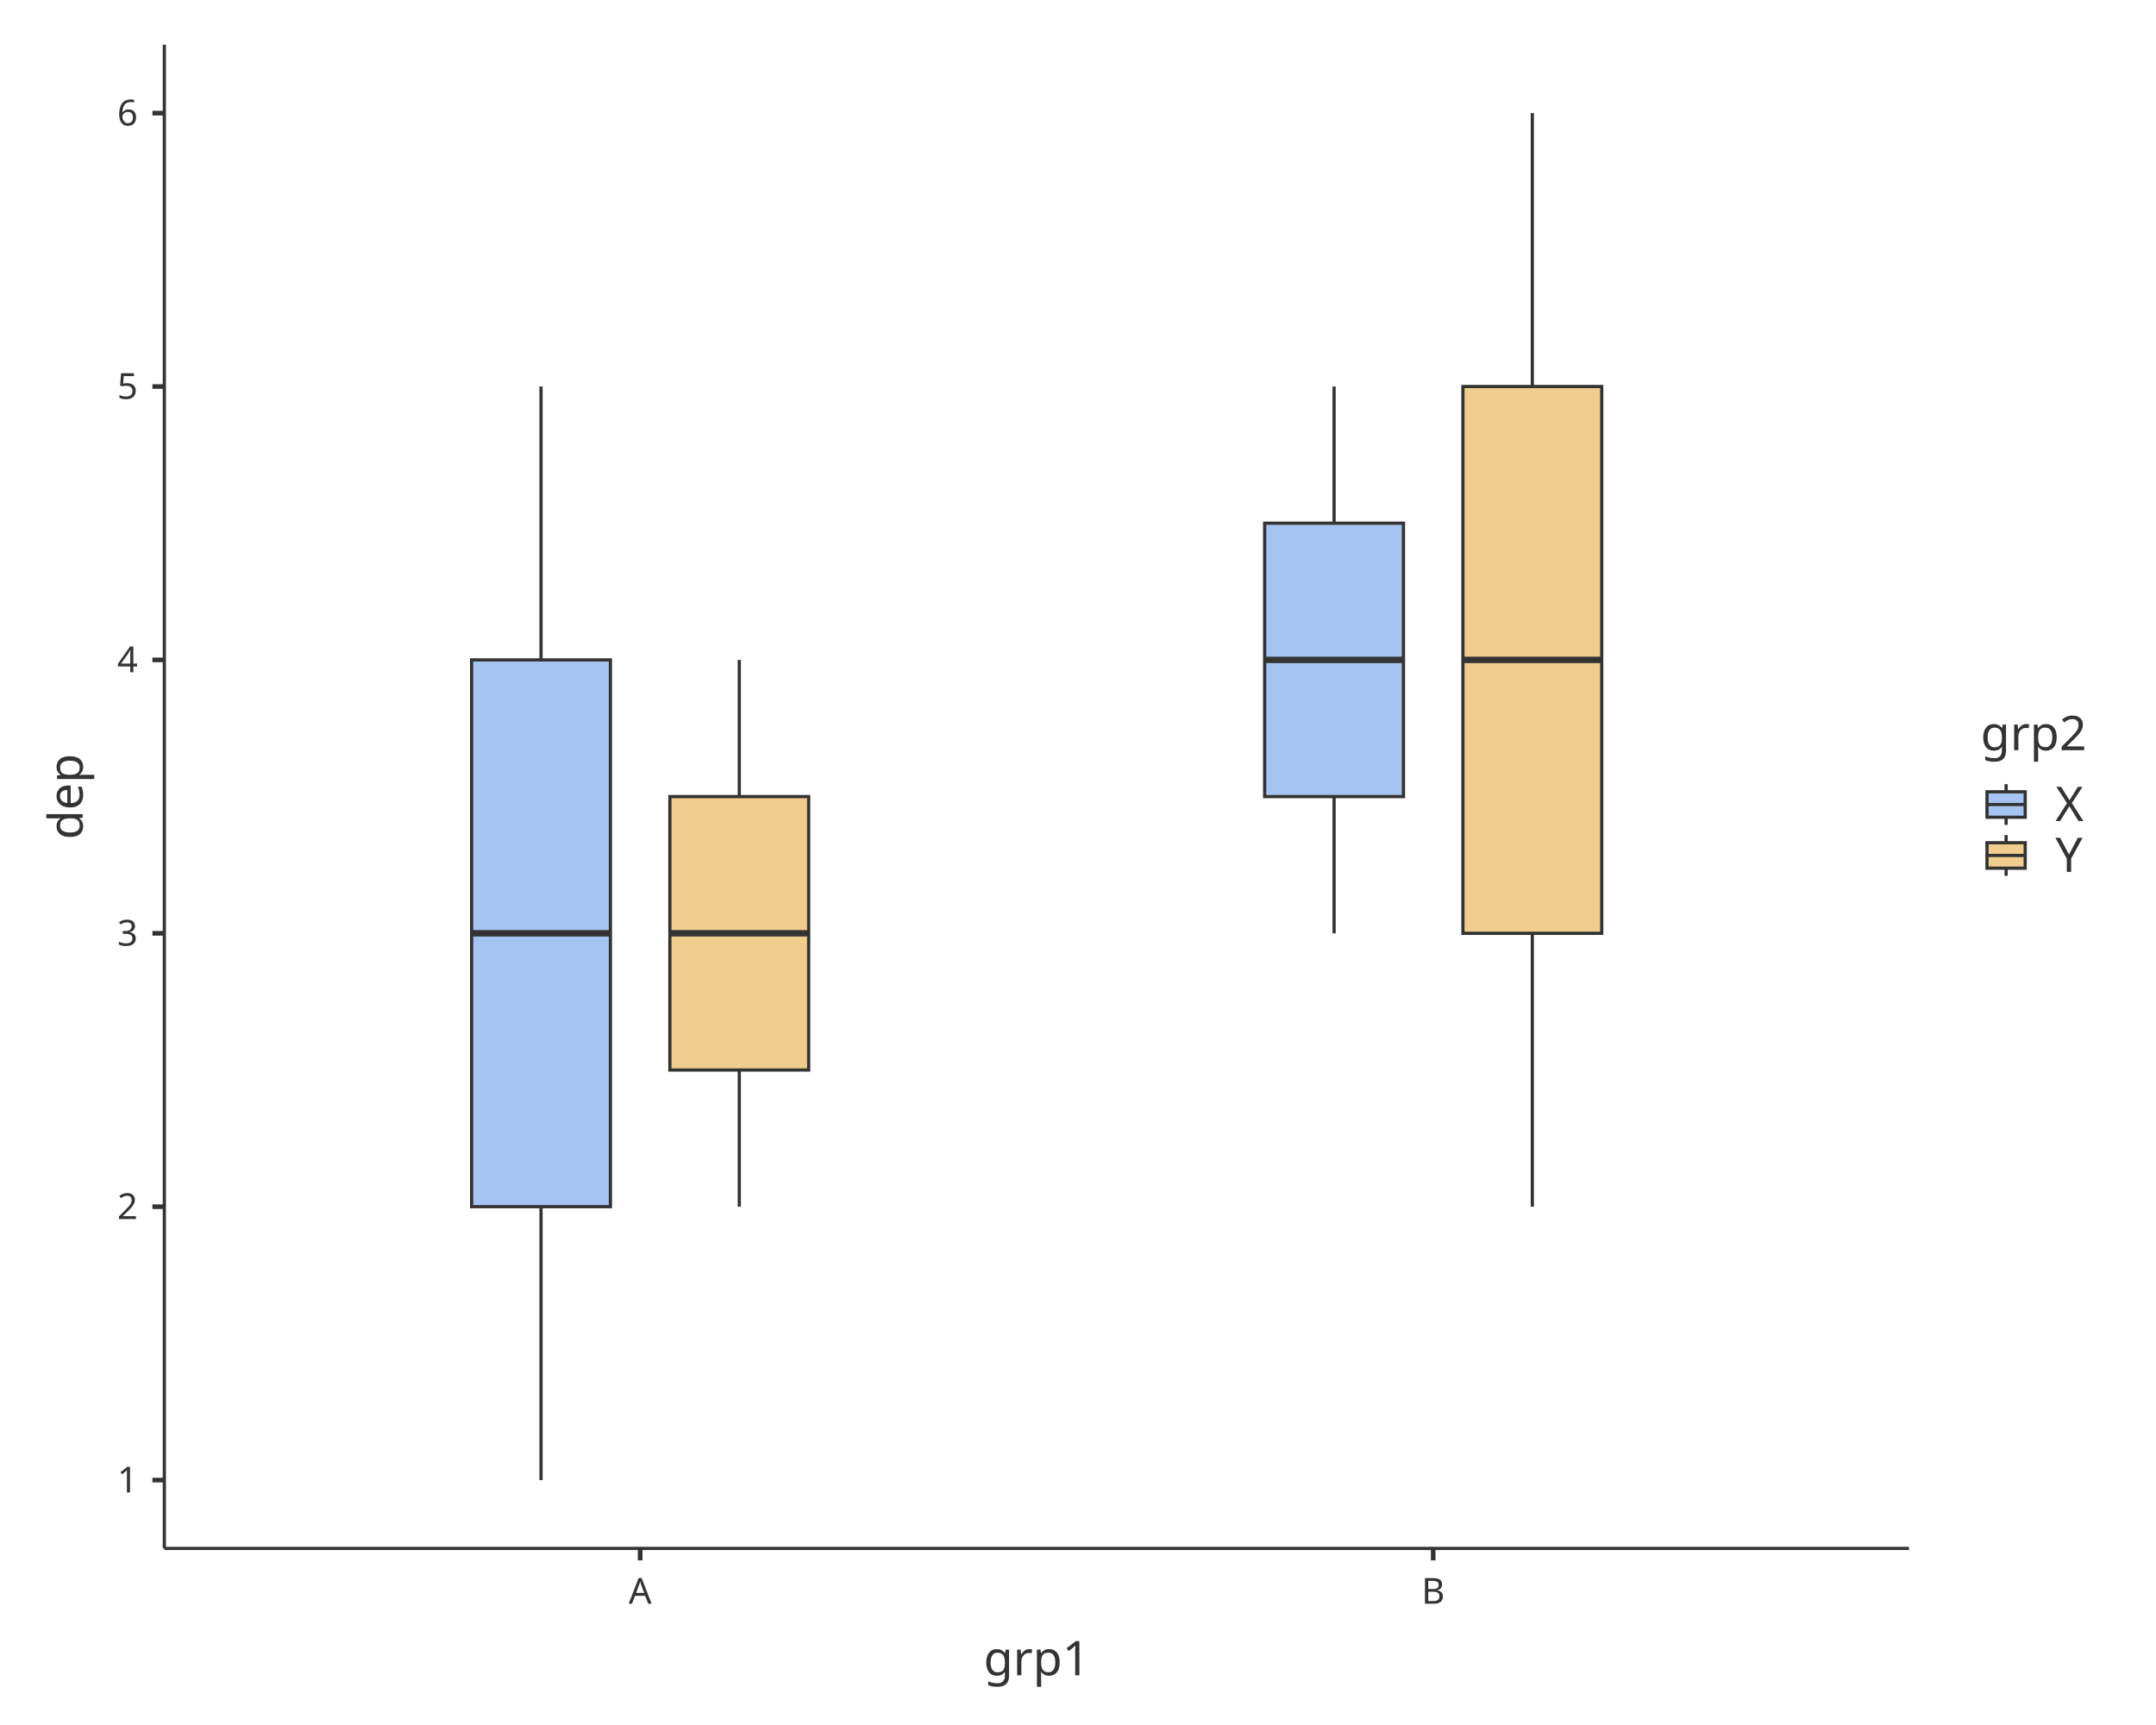
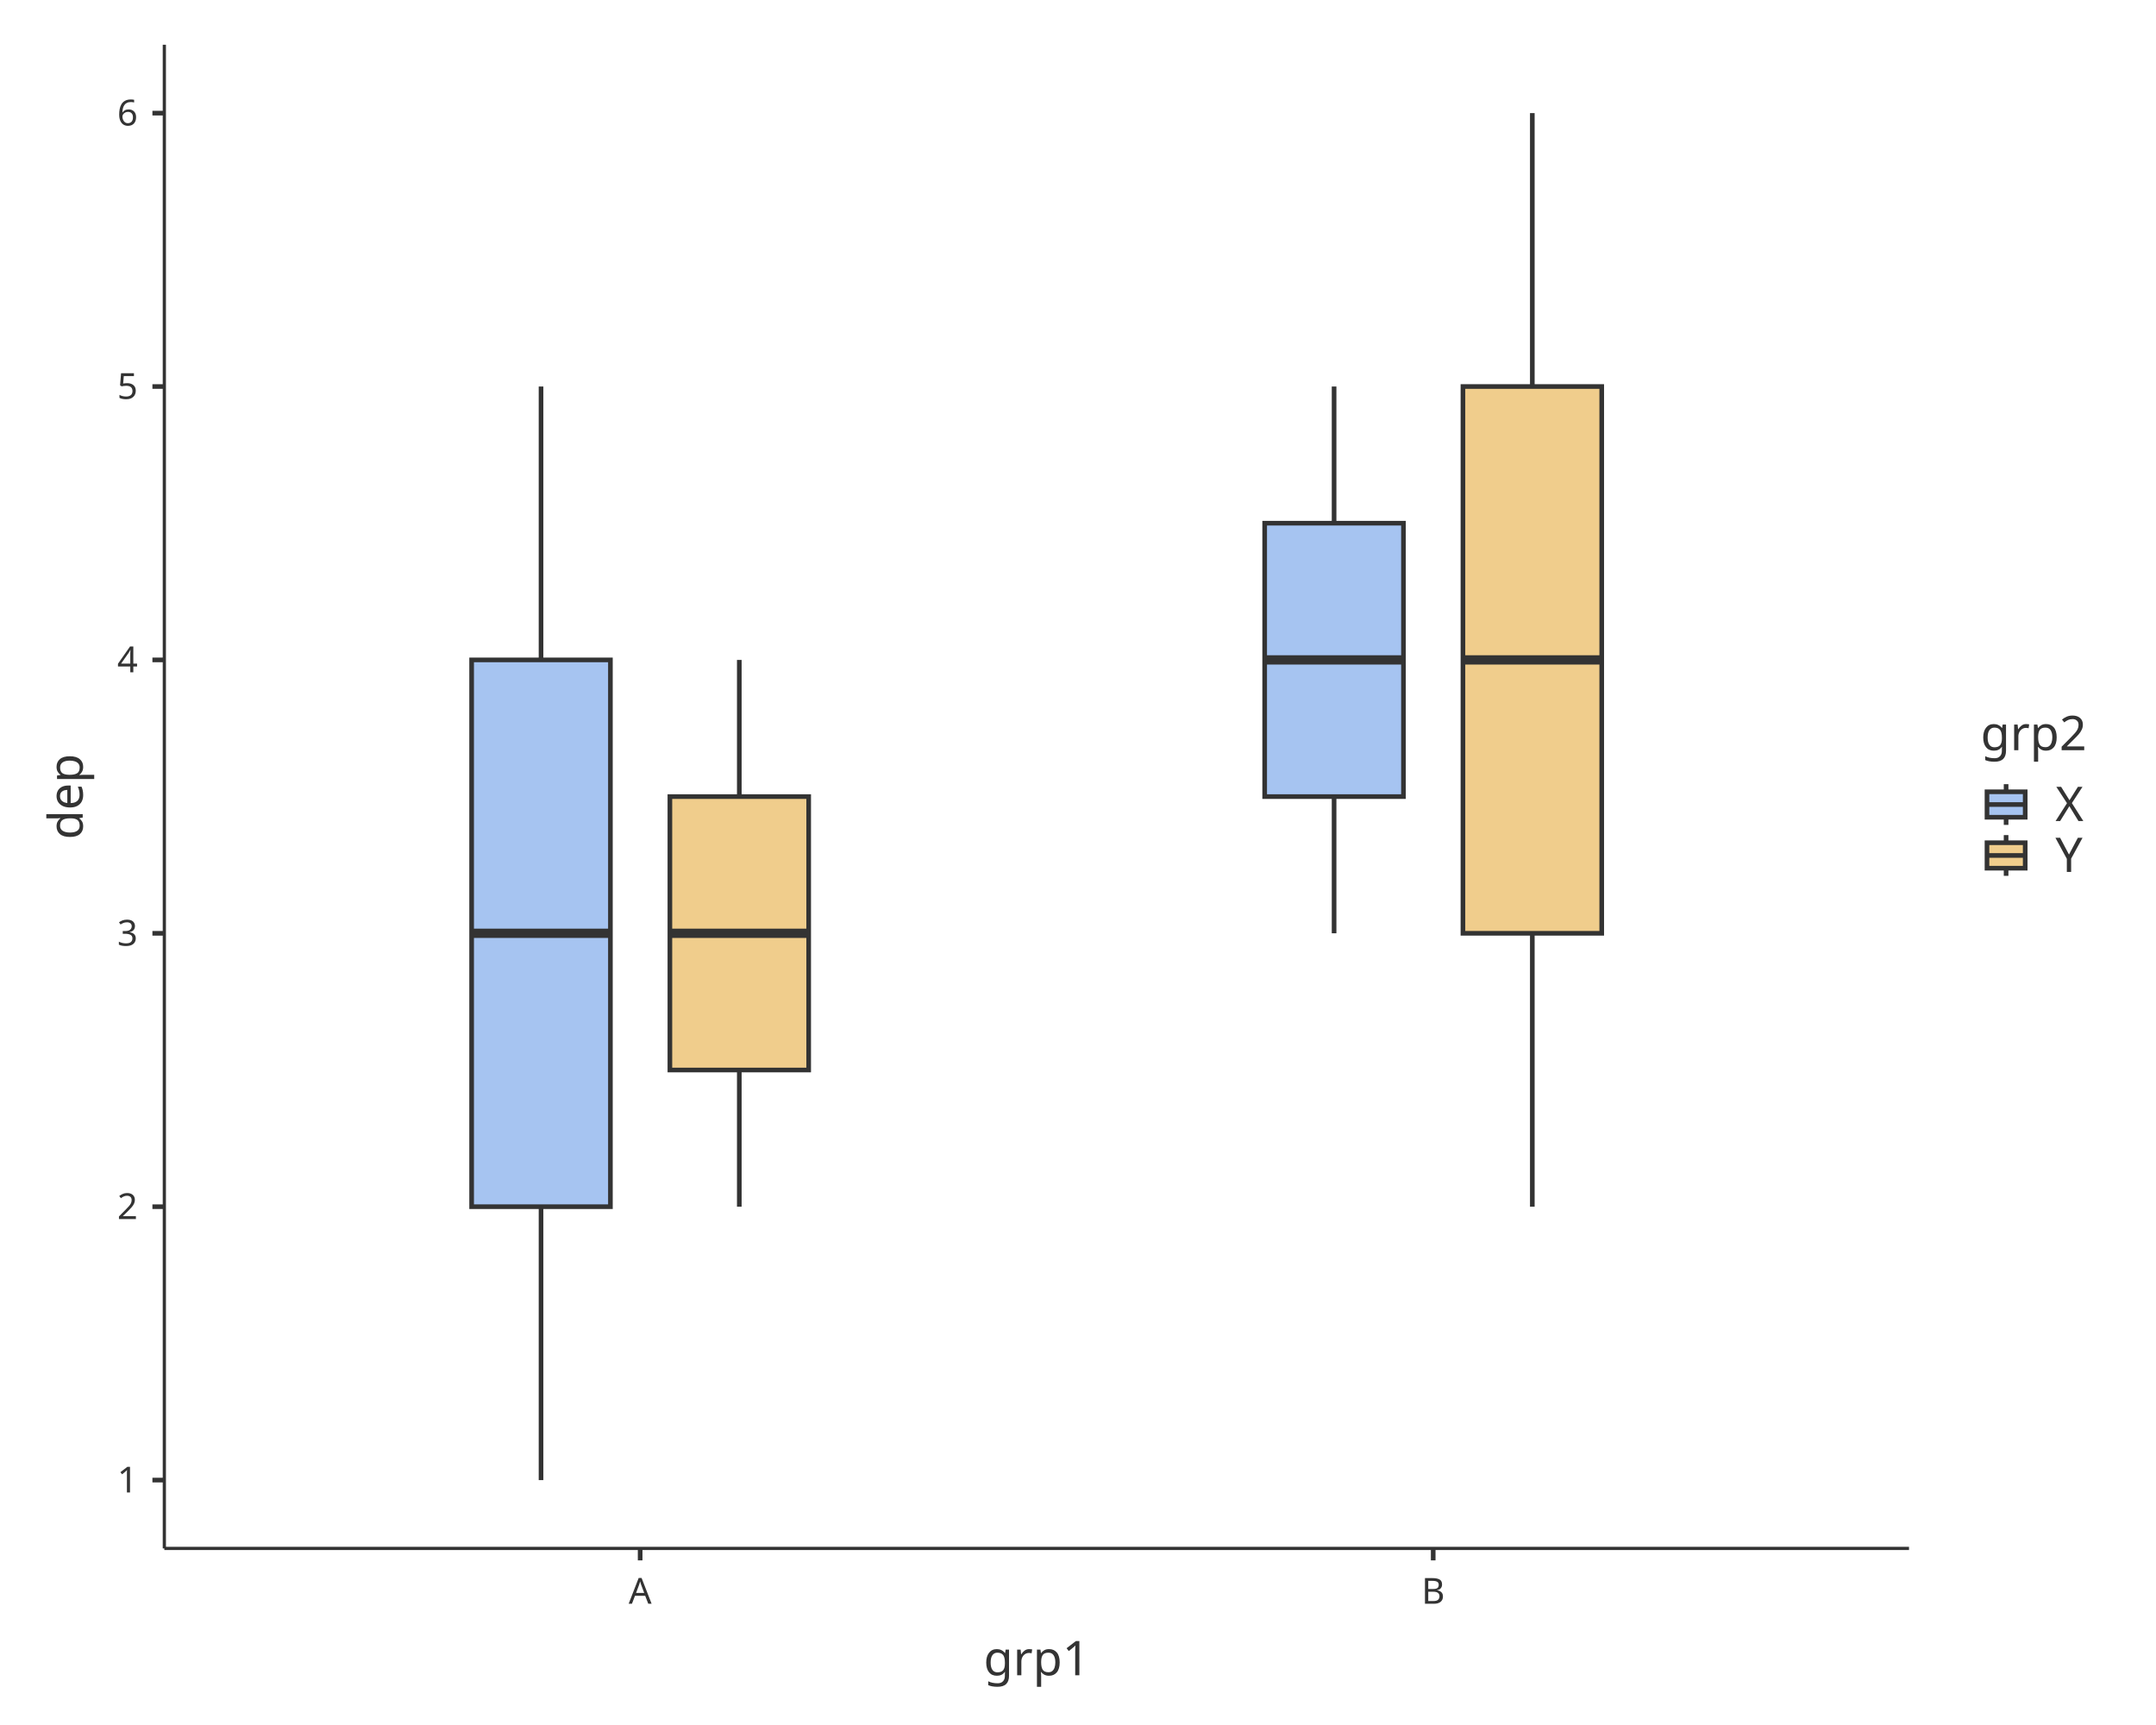
<svg xmlns="http://www.w3.org/2000/svg" class="svglite" data-engine-version="2.0" width="720.00pt" height="576.00pt" viewBox="0 0 720.00 576.00">
  <defs>
    <style type="text/css">
    .svglite line, .svglite polyline, .svglite polygon, .svglite path, .svglite rect, .svglite circle {
      fill: none;
      stroke: #000000;
      stroke-linecap: round;
      stroke-linejoin: round;
      stroke-miterlimit: 10.00;
    }
  </style>
  </defs>
  <rect width="100%" height="100%" style="stroke: none; fill: #FFFFFF;" />
  <defs>
    <clipPath id="cpMC4wMHw3MjAuMDB8MC4wMHw1NzYuMDA=">
      <rect x="0.00" y="0.00" width="720.00" height="576.00" />
    </clipPath>
  </defs>
  <g clip-path="url(#cpMC4wMHw3MjAuMDB8MC4wMHw1NzYuMDA=)">
    <rect x="0.00" y="0.00" width="720.00" height="576.00" style="stroke-width: 1.55; stroke: none;" />
  </g>
  <defs>
    <clipPath id="cpNTQuODh8NjM3LjUyfDE0Ljk0fDUxNy4wNA==">
      <rect x="54.88" y="14.94" width="582.64" height="502.10" />
    </clipPath>
  </defs>
  <g clip-path="url(#cpNTQuODh8NjM3LjUyfDE0Ljk0fDUxNy4wNA==)">
    <rect x="54.88" y="14.94" width="582.64" height="502.10" style="stroke-width: 1.55; stroke: none;" />
-     <line x1="180.68" y1="220.35" x2="180.68" y2="129.06" style="stroke-width: 1.07; stroke: #333333; stroke-linecap: butt;" />
-     <line x1="180.68" y1="402.93" x2="180.68" y2="494.22" style="stroke-width: 1.07; stroke: #333333; stroke-linecap: butt;" />
-     <polygon points="157.50,220.35 157.50,402.93 203.85,402.93 203.85,220.35 157.50,220.35 " style="stroke-width: 1.07; stroke: #333333; stroke-linecap: butt; stroke-linejoin: miter; fill: #A6C4F1;" />
-     <line x1="157.50" y1="311.64" x2="203.85" y2="311.64" style="stroke-width: 2.13; stroke: #333333; stroke-linecap: butt; stroke-linejoin: miter;" />
-     <line x1="246.89" y1="265.99" x2="246.89" y2="220.35" style="stroke-width: 1.07; stroke: #333333; stroke-linecap: butt;" />
-     <line x1="246.89" y1="357.29" x2="246.89" y2="402.93" style="stroke-width: 1.07; stroke: #333333; stroke-linecap: butt;" />
-     <polygon points="223.71,265.99 223.71,357.29 270.06,357.29 270.06,265.99 223.71,265.99 " style="stroke-width: 1.07; stroke: #333333; stroke-linecap: butt; stroke-linejoin: miter; fill: #F0CD8C;" />
-     <line x1="223.71" y1="311.64" x2="270.06" y2="311.64" style="stroke-width: 2.13; stroke: #333333; stroke-linecap: butt; stroke-linejoin: miter;" />
-     <line x1="445.52" y1="174.70" x2="445.52" y2="129.06" style="stroke-width: 1.07; stroke: #333333; stroke-linecap: butt;" />
-     <line x1="445.52" y1="265.99" x2="445.52" y2="311.64" style="stroke-width: 1.07; stroke: #333333; stroke-linecap: butt;" />
-     <polygon points="422.34,174.70 422.34,265.99 468.69,265.99 468.69,174.70 422.34,174.70 " style="stroke-width: 1.07; stroke: #333333; stroke-linecap: butt; stroke-linejoin: miter; fill: #A6C4F1;" />
-     <line x1="422.34" y1="220.35" x2="468.69" y2="220.35" style="stroke-width: 2.13; stroke: #333333; stroke-linecap: butt; stroke-linejoin: miter;" />
-     <line x1="511.72" y1="129.06" x2="511.72" y2="37.77" style="stroke-width: 1.07; stroke: #333333; stroke-linecap: butt;" />
-     <line x1="511.72" y1="311.64" x2="511.72" y2="402.93" style="stroke-width: 1.07; stroke: #333333; stroke-linecap: butt;" />
-     <polygon points="488.55,129.06 488.55,311.64 534.90,311.64 534.90,129.06 488.55,129.06 " style="stroke-width: 1.07; stroke: #333333; stroke-linecap: butt; stroke-linejoin: miter; fill: #F0CD8C;" />
-     <line x1="488.55" y1="220.35" x2="534.90" y2="220.35" style="stroke-width: 2.13; stroke: #333333; stroke-linecap: butt; stroke-linejoin: miter;" />
+     <line x1="180.68" y1="220.35" x2="180.68" y2="129.06" style="stroke-width: 1.55; stroke: #333333; stroke-linecap: butt;" />
+     <line x1="180.68" y1="402.93" x2="180.68" y2="494.22" style="stroke-width: 1.55; stroke: #333333; stroke-linecap: butt;" />
+     <polygon points="157.50,220.35 157.50,402.93 203.85,402.93 203.85,220.35 157.50,220.35 " style="stroke-width: 1.55; stroke: #333333; stroke-linecap: butt; stroke-linejoin: miter; fill: #A6C4F1;" />
+     <line x1="157.50" y1="311.64" x2="203.85" y2="311.64" style="stroke-width: 3.10; stroke: #333333; stroke-linecap: butt; stroke-linejoin: miter;" />
+     <line x1="246.89" y1="265.99" x2="246.89" y2="220.35" style="stroke-width: 1.55; stroke: #333333; stroke-linecap: butt;" />
+     <line x1="246.89" y1="357.29" x2="246.89" y2="402.93" style="stroke-width: 1.55; stroke: #333333; stroke-linecap: butt;" />
+     <polygon points="223.71,265.99 223.71,357.29 270.06,357.29 270.06,265.99 223.71,265.99 " style="stroke-width: 1.55; stroke: #333333; stroke-linecap: butt; stroke-linejoin: miter; fill: #F0CD8C;" />
+     <line x1="223.71" y1="311.64" x2="270.06" y2="311.64" style="stroke-width: 3.10; stroke: #333333; stroke-linecap: butt; stroke-linejoin: miter;" />
+     <line x1="445.52" y1="174.70" x2="445.52" y2="129.06" style="stroke-width: 1.55; stroke: #333333; stroke-linecap: butt;" />
+     <line x1="445.52" y1="265.99" x2="445.52" y2="311.64" style="stroke-width: 1.55; stroke: #333333; stroke-linecap: butt;" />
+     <polygon points="422.34,174.70 422.34,265.99 468.69,265.99 468.69,174.70 422.34,174.70 " style="stroke-width: 1.55; stroke: #333333; stroke-linecap: butt; stroke-linejoin: miter; fill: #A6C4F1;" />
+     <line x1="422.34" y1="220.35" x2="468.69" y2="220.35" style="stroke-width: 3.10; stroke: #333333; stroke-linecap: butt; stroke-linejoin: miter;" />
+     <line x1="511.72" y1="129.06" x2="511.72" y2="37.77" style="stroke-width: 1.55; stroke: #333333; stroke-linecap: butt;" />
+     <line x1="511.72" y1="311.64" x2="511.72" y2="402.93" style="stroke-width: 1.55; stroke: #333333; stroke-linecap: butt;" />
+     <polygon points="488.55,129.06 488.55,311.64 534.90,311.64 534.90,129.06 488.55,129.06 " style="stroke-width: 1.55; stroke: #333333; stroke-linecap: butt; stroke-linejoin: miter; fill: #F0CD8C;" />
+     <line x1="488.55" y1="220.35" x2="534.90" y2="220.35" style="stroke-width: 3.10; stroke: #333333; stroke-linecap: butt; stroke-linejoin: miter;" />
  </g>
  <g clip-path="url(#cpMC4wMHw3MjAuMDB8MC4wMHw1NzYuMDA=)">
    <polyline points="54.88,517.04 54.88,14.94 " style="stroke-width: 1.07; stroke: #333333; stroke-linecap: butt;" />
    <text x="42.58" y="498.35" text-anchor="middle" style="font-size: 12.00px; fill: #333333; font-family: sans;" textLength="6.67px" lengthAdjust="spacingAndGlyphs">1</text>
    <text x="42.58" y="407.06" text-anchor="middle" style="font-size: 12.00px; fill: #333333; font-family: sans;" textLength="6.67px" lengthAdjust="spacingAndGlyphs">2</text>
    <text x="42.58" y="315.77" text-anchor="middle" style="font-size: 12.00px; fill: #333333; font-family: sans;" textLength="6.67px" lengthAdjust="spacingAndGlyphs">3</text>
    <text x="42.58" y="224.48" text-anchor="middle" style="font-size: 12.00px; fill: #333333; font-family: sans;" textLength="6.67px" lengthAdjust="spacingAndGlyphs">4</text>
    <text x="42.58" y="133.19" text-anchor="middle" style="font-size: 12.00px; fill: #333333; font-family: sans;" textLength="6.67px" lengthAdjust="spacingAndGlyphs">5</text>
    <text x="42.58" y="41.90" text-anchor="middle" style="font-size: 12.00px; fill: #333333; font-family: sans;" textLength="6.67px" lengthAdjust="spacingAndGlyphs">6</text>
    <polyline points="50.90,494.22 54.88,494.22 " style="stroke-width: 1.55; stroke: #333333; stroke-linecap: butt;" />
    <polyline points="50.90,402.93 54.88,402.93 " style="stroke-width: 1.55; stroke: #333333; stroke-linecap: butt;" />
    <polyline points="50.90,311.64 54.88,311.64 " style="stroke-width: 1.55; stroke: #333333; stroke-linecap: butt;" />
    <polyline points="50.90,220.35 54.88,220.35 " style="stroke-width: 1.55; stroke: #333333; stroke-linecap: butt;" />
    <polyline points="50.90,129.06 54.88,129.06 " style="stroke-width: 1.55; stroke: #333333; stroke-linecap: butt;" />
    <polyline points="50.90,37.77 54.88,37.77 " style="stroke-width: 1.55; stroke: #333333; stroke-linecap: butt;" />
    <polyline points="54.88,517.04 637.52,517.04 " style="stroke-width: 1.07; stroke: #333333; stroke-linecap: butt;" />
    <polyline points="213.78,521.03 213.78,517.04 " style="stroke-width: 1.55; stroke: #333333; stroke-linecap: butt;" />
    <polyline points="478.62,521.03 478.62,517.04 " style="stroke-width: 1.55; stroke: #333333; stroke-linecap: butt;" />
    <text x="213.78" y="535.51" text-anchor="middle" style="font-size: 12.00px; fill: #333333; font-family: sans;" textLength="8.01px" lengthAdjust="spacingAndGlyphs">A</text>
    <text x="478.62" y="535.51" text-anchor="middle" style="font-size: 12.00px; fill: #333333; font-family: sans;" textLength="8.01px" lengthAdjust="spacingAndGlyphs">B</text>
    <text x="346.20" y="559.40" text-anchor="middle" style="font-size: 16.00px; fill: #333333; font-family: sans;" textLength="32.03px" lengthAdjust="spacingAndGlyphs">grp1</text>
    <text transform="translate(27.62,265.99) rotate(-90)" text-anchor="middle" style="font-size: 16.00px; fill: #333333; font-family: sans;" textLength="26.70px" lengthAdjust="spacingAndGlyphs">dep</text>
    <rect x="653.46" y="229.86" width="51.59" height="72.26" style="stroke-width: 1.55; stroke: none;" />
    <text x="661.43" y="250.51" style="font-size: 16.00px; fill: #333333; font-family: sans;" textLength="32.03px" lengthAdjust="spacingAndGlyphs">grp2</text>
-     <polyline points="669.94,275.44 669.94,272.89 " style="stroke-width: 1.07; stroke: #333333; stroke-linecap: butt; stroke-linejoin: miter;" />
-     <polyline points="669.94,264.39 669.94,261.84 " style="stroke-width: 1.07; stroke: #333333; stroke-linecap: butt; stroke-linejoin: miter;" />
-     <rect x="663.56" y="264.39" width="12.76" height="8.50" style="stroke-width: 1.07; stroke: #333333; stroke-linecap: butt; stroke-linejoin: miter; fill: #A6C4F1;" />
-     <polyline points="663.56,268.64 676.31,268.64 " style="stroke-width: 1.07; stroke: #333333; stroke-linecap: butt; stroke-linejoin: miter;" />
-     <polyline points="669.94,292.45 669.94,289.90 " style="stroke-width: 1.07; stroke: #333333; stroke-linecap: butt; stroke-linejoin: miter;" />
-     <polyline points="669.94,281.40 669.94,278.85 " style="stroke-width: 1.07; stroke: #333333; stroke-linecap: butt; stroke-linejoin: miter;" />
-     <rect x="663.56" y="281.40" width="12.76" height="8.50" style="stroke-width: 1.07; stroke: #333333; stroke-linecap: butt; stroke-linejoin: miter; fill: #F0CD8C;" />
-     <polyline points="663.56,285.65 676.31,285.65 " style="stroke-width: 1.07; stroke: #333333; stroke-linecap: butt; stroke-linejoin: miter;" />
+     <polyline points="669.94,275.44 669.94,272.89 " style="stroke-width: 1.55; stroke: #333333; stroke-linecap: butt; stroke-linejoin: miter;" />
+     <polyline points="669.94,264.39 669.94,261.84 " style="stroke-width: 1.55; stroke: #333333; stroke-linecap: butt; stroke-linejoin: miter;" />
+     <rect x="663.56" y="264.39" width="12.76" height="8.50" style="stroke-width: 1.55; stroke: #333333; stroke-linecap: butt; stroke-linejoin: miter; fill: #A6C4F1;" />
+     <polyline points="663.56,268.64 676.31,268.64 " style="stroke-width: 1.55; stroke: #333333; stroke-linecap: butt; stroke-linejoin: miter;" />
+     <polyline points="669.94,275.44 669.94,275.44 " style="stroke-width: 1.55; stroke: #333333; stroke-linecap: butt; stroke-linejoin: miter;" />
+     <polyline points="669.94,261.84 669.94,261.84 " style="stroke-width: 1.55; stroke: #333333; stroke-linecap: butt; stroke-linejoin: miter;" />
+     <polyline points="669.94,292.45 669.94,289.90 " style="stroke-width: 1.55; stroke: #333333; stroke-linecap: butt; stroke-linejoin: miter;" />
+     <polyline points="669.94,281.40 669.94,278.85 " style="stroke-width: 1.55; stroke: #333333; stroke-linecap: butt; stroke-linejoin: miter;" />
+     <rect x="663.56" y="281.40" width="12.76" height="8.50" style="stroke-width: 1.55; stroke: #333333; stroke-linecap: butt; stroke-linejoin: miter; fill: #F0CD8C;" />
+     <polyline points="663.56,285.65 676.31,285.65 " style="stroke-width: 1.55; stroke: #333333; stroke-linecap: butt; stroke-linejoin: miter;" />
+     <polyline points="669.94,292.45 669.94,292.45 " style="stroke-width: 1.55; stroke: #333333; stroke-linecap: butt; stroke-linejoin: miter;" />
+     <polyline points="669.94,278.85 669.94,278.85 " style="stroke-width: 1.55; stroke: #333333; stroke-linecap: butt; stroke-linejoin: miter;" />
    <text x="686.41" y="274.15" style="font-size: 16.00px; fill: #333333; font-family: sans;" textLength="10.68px" lengthAdjust="spacingAndGlyphs">X</text>
    <text x="686.41" y="291.16" style="font-size: 16.00px; fill: #333333; font-family: sans;" textLength="10.68px" lengthAdjust="spacingAndGlyphs">Y</text>
  </g>
</svg>
